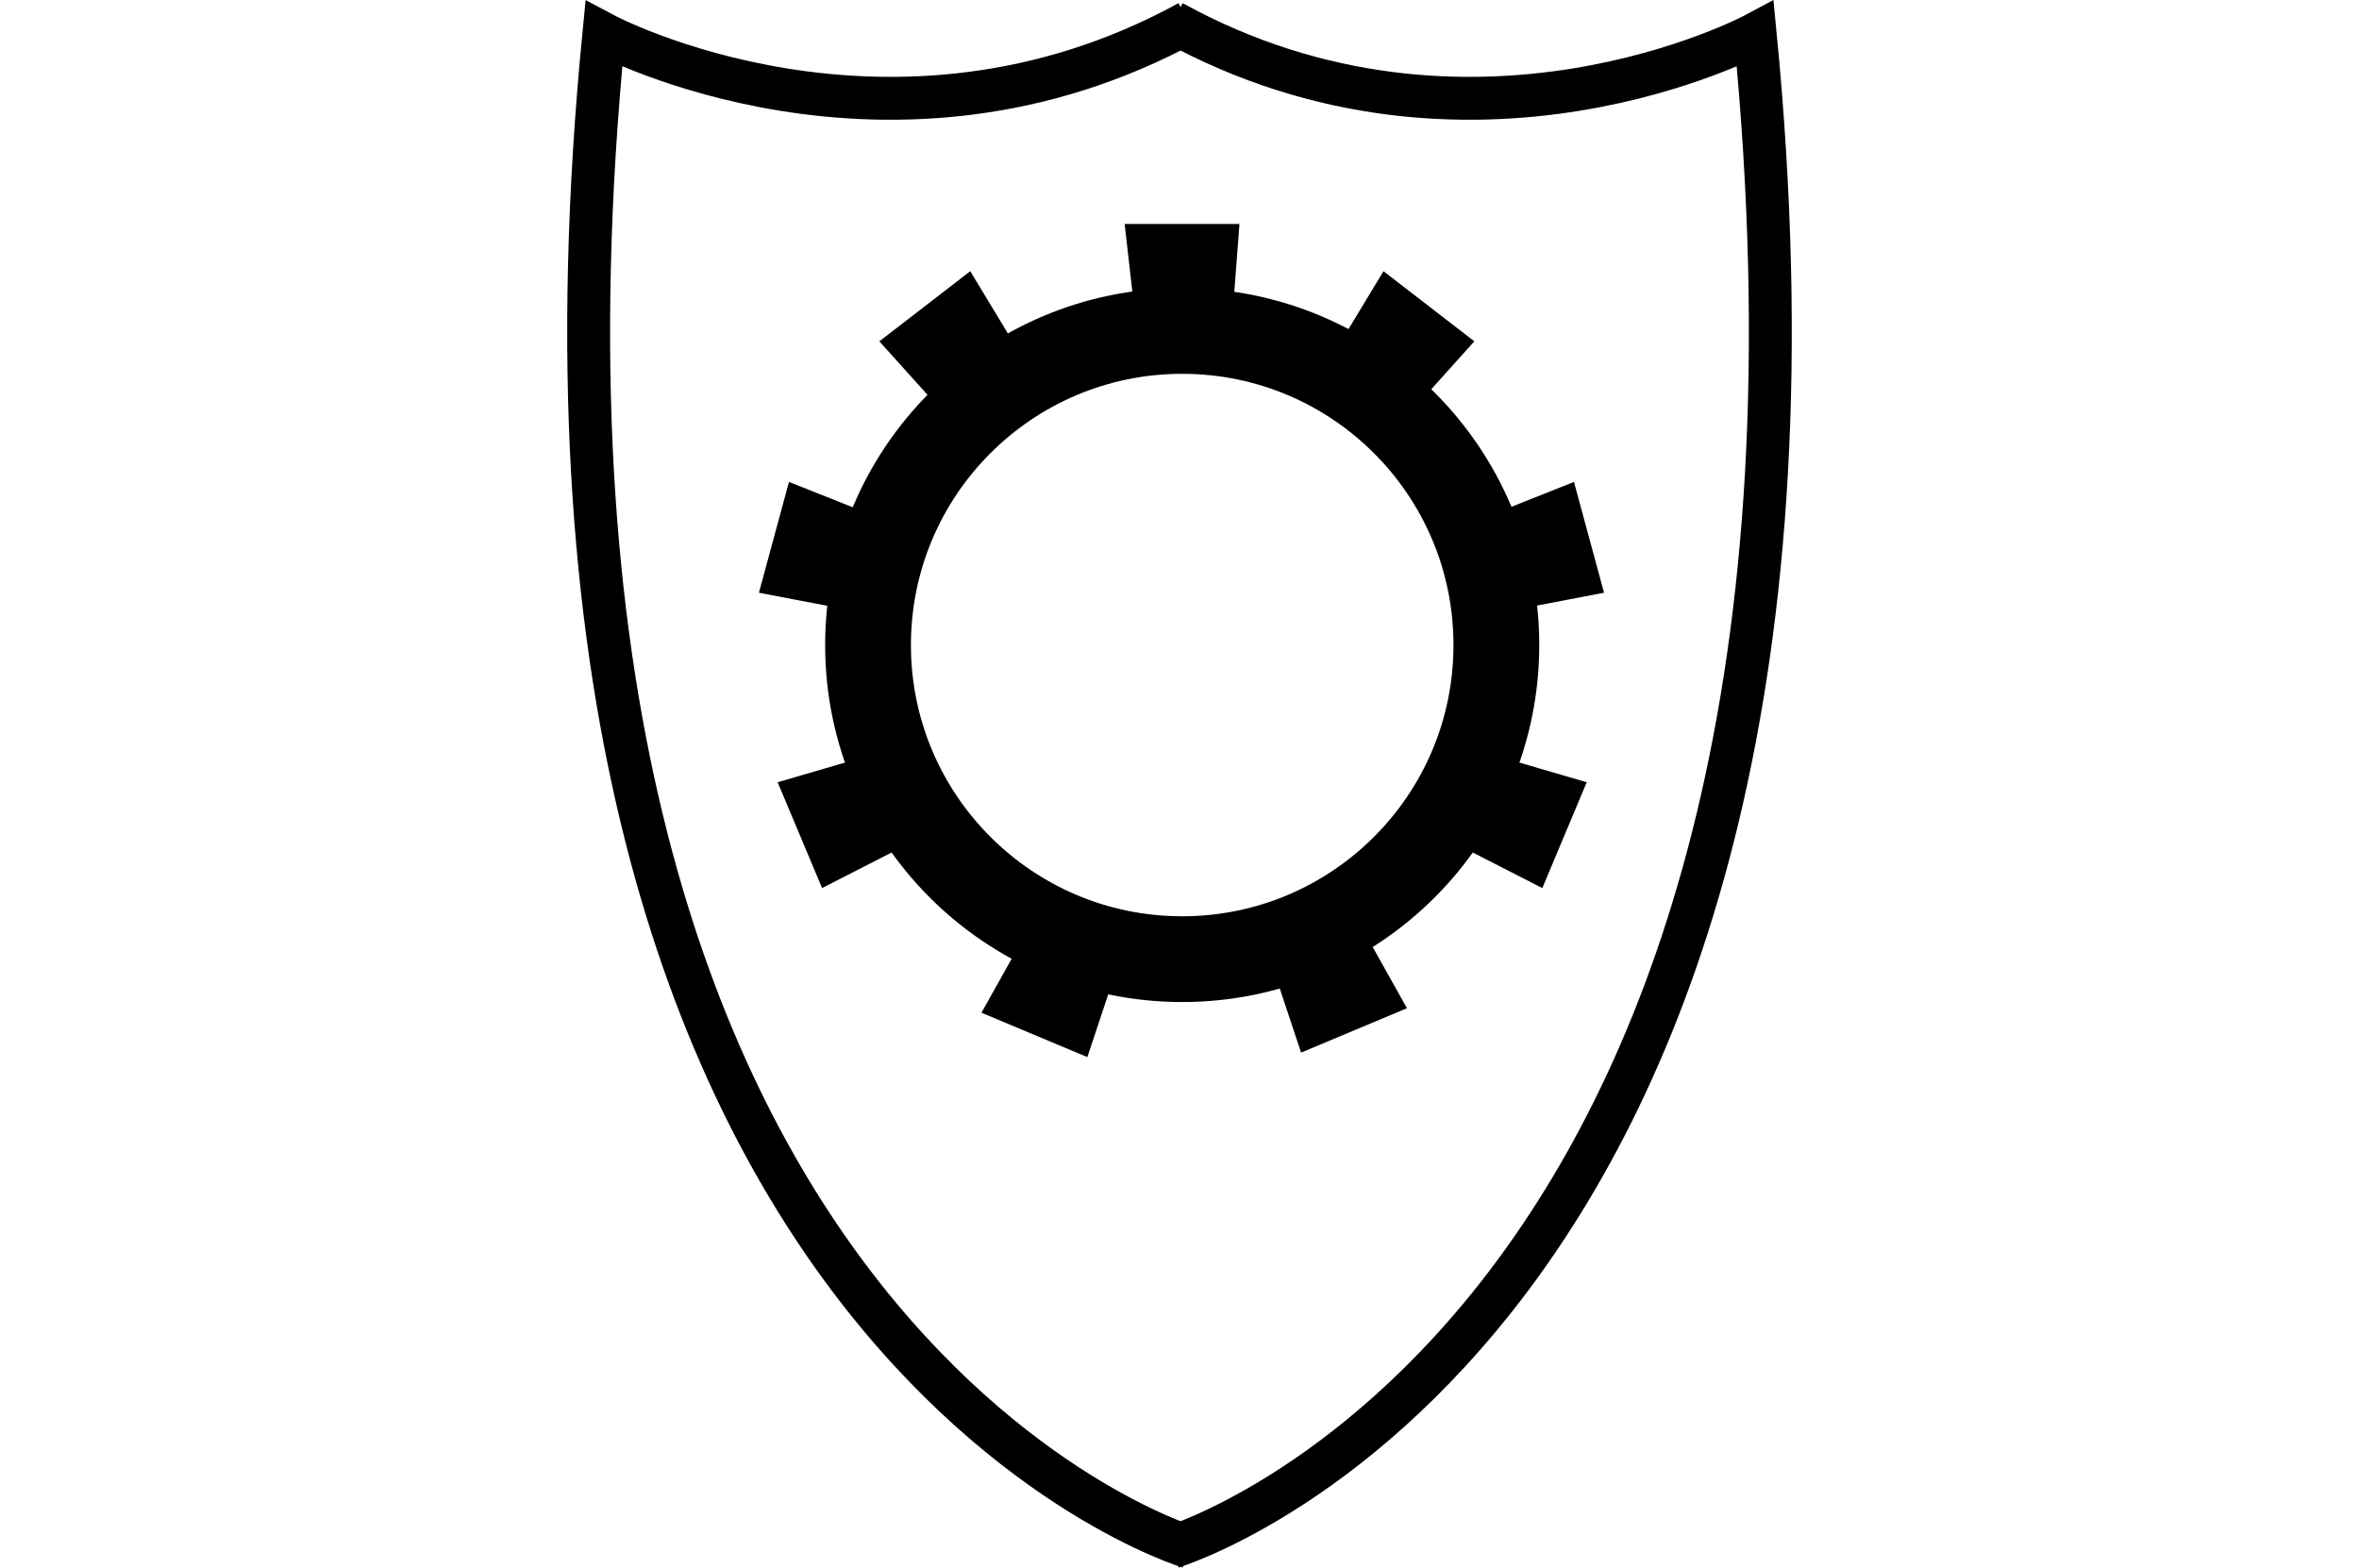
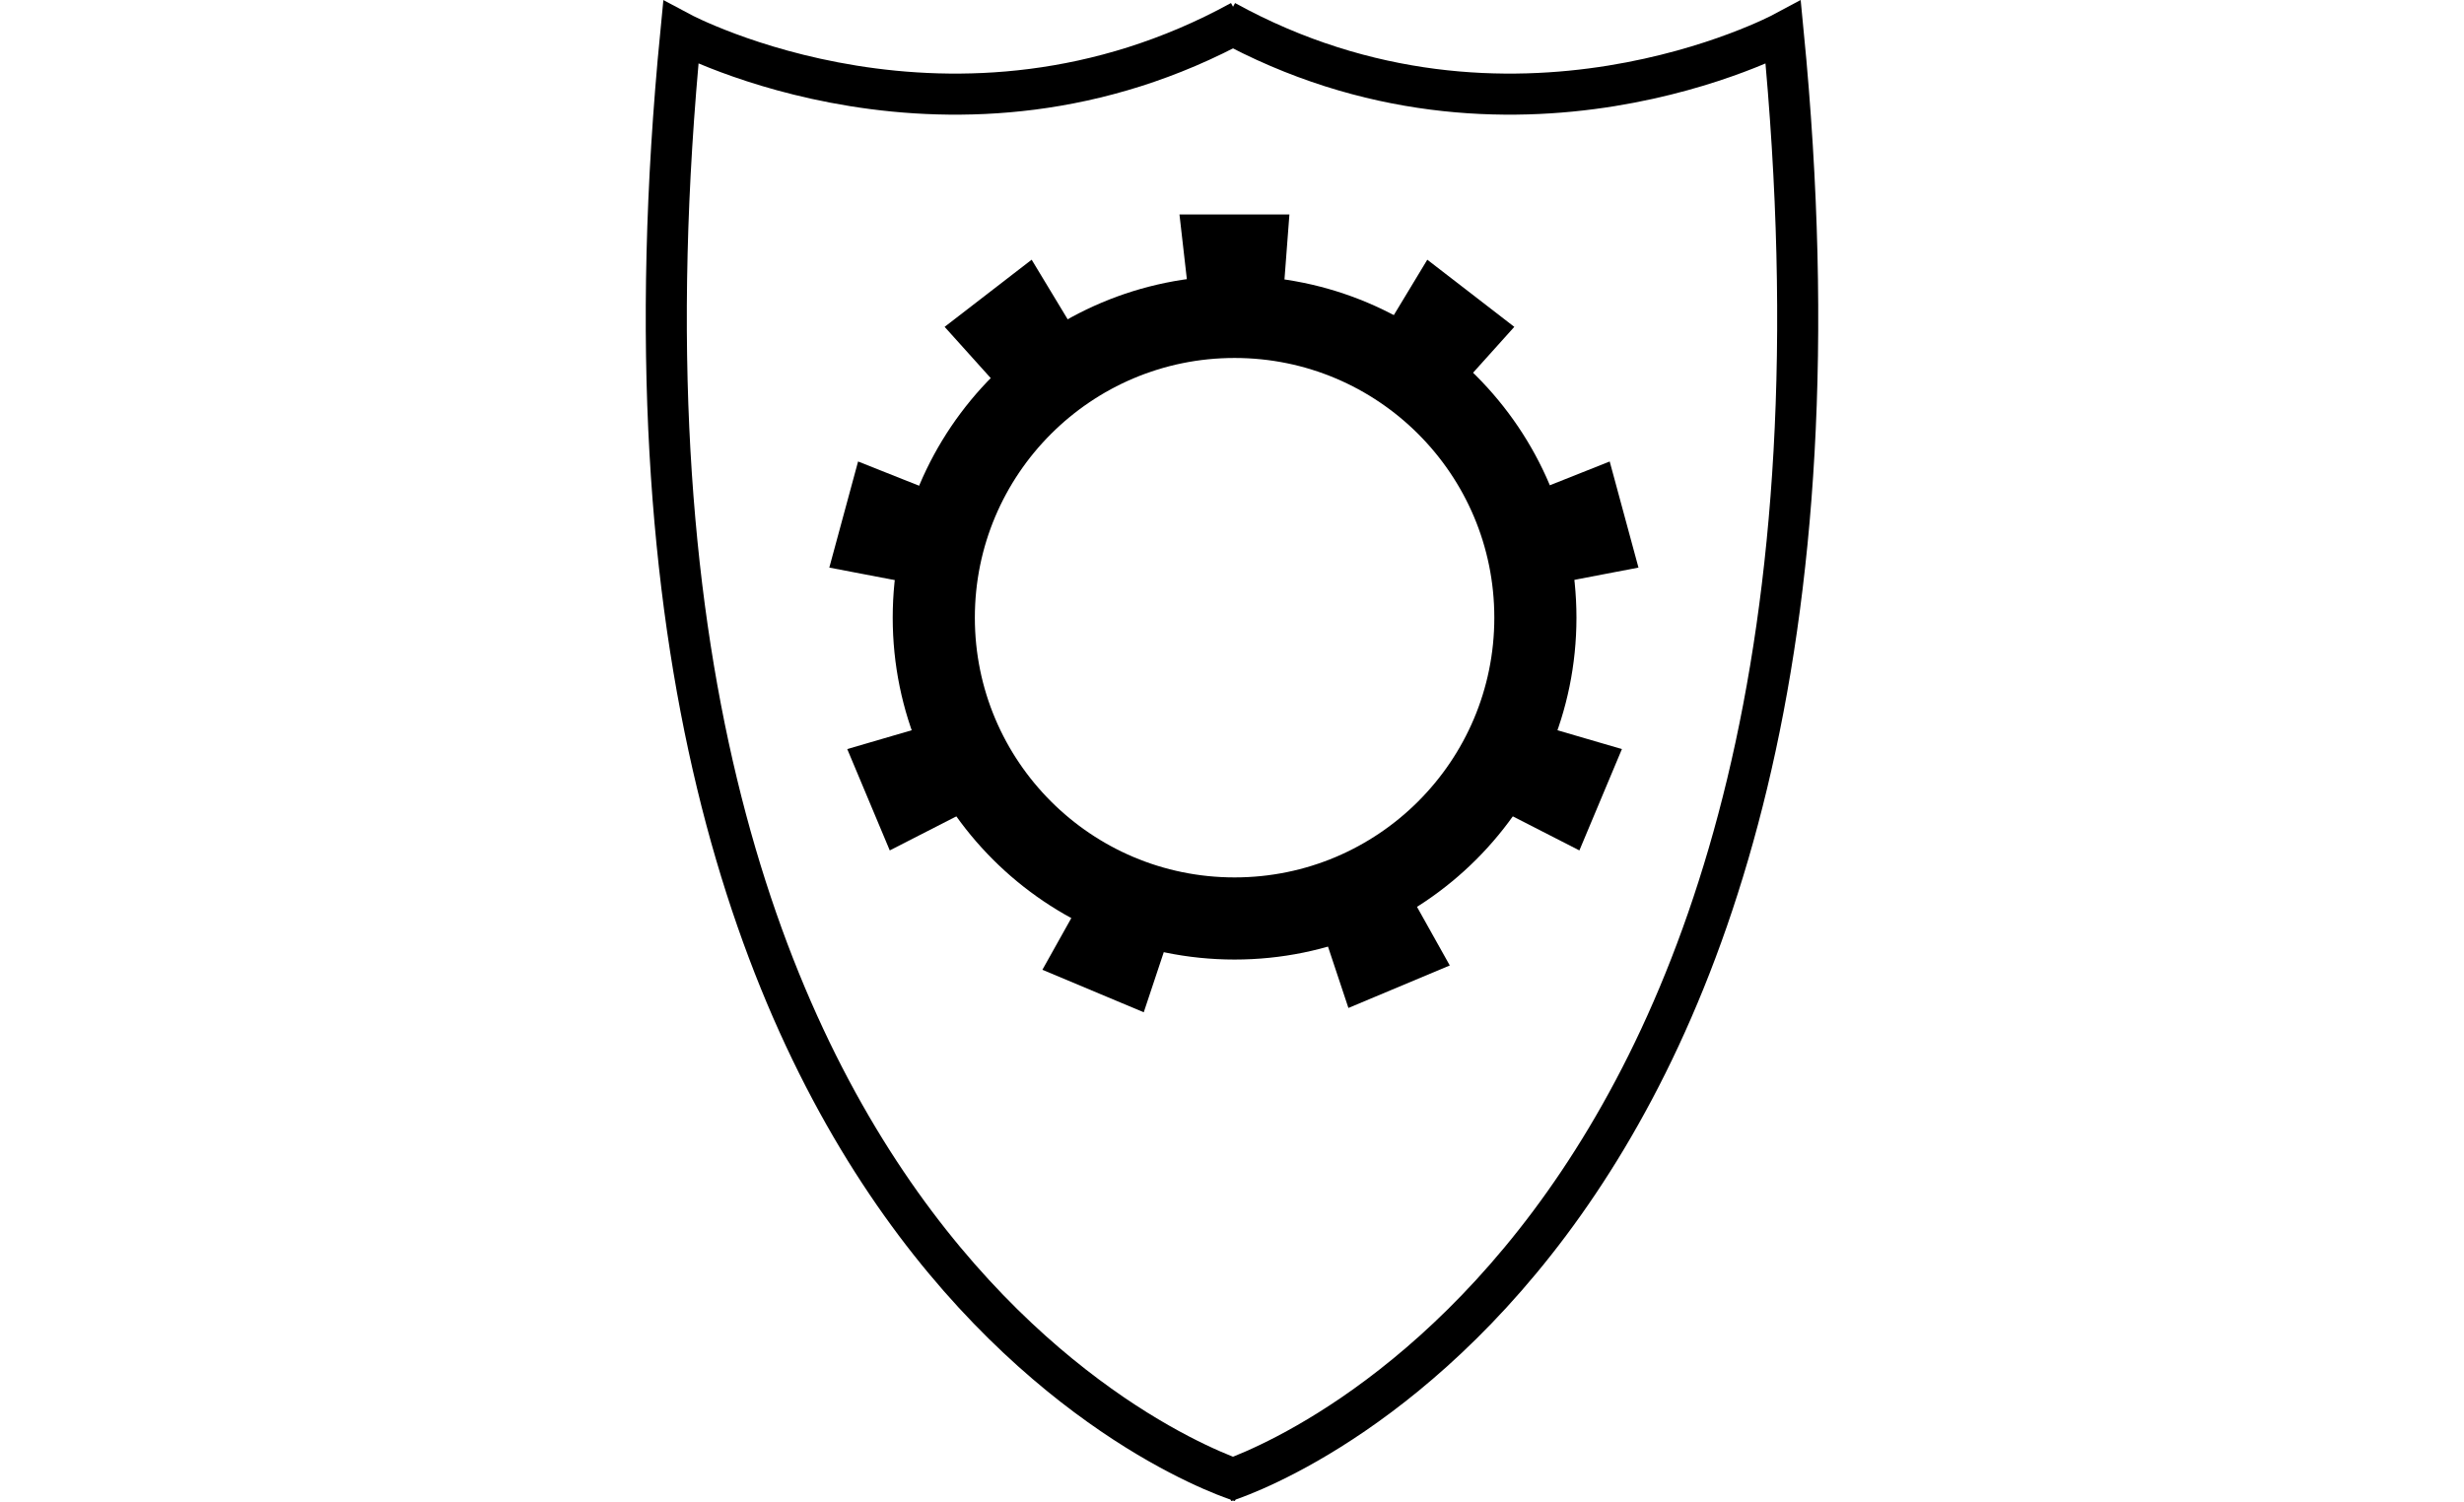
- <svg xmlns="http://www.w3.org/2000/svg" version="1.1" id="svg2" xml:space="preserve" width="220" height="146.212" viewBox="0 0 220 146.212">
+ <svg xmlns="http://www.w3.org/2000/svg" version="1.1" id="svg2" xml:space="preserve" width="240" height="146.212" viewBox="0 0 240 146.212">
  <defs id="defs6">
    <clipPath clipPathUnits="userSpaceOnUse" id="clipPath18">
      <path d="M 0,141.732 H 141.732 V 0 H 0 Z" id="path16" />
    </clipPath>
  </defs>
  <g id="g10" transform="matrix(1.333333,0,0,-1.333333,-40.46485,167.6602)">
-     <g id="g12" transform="translate(39.67574)">
+     <g id="g12" transform="translate(47.17574)">
      <g id="g14" clip-path="url(#clipPath18)">
        <g id="g20" transform="translate(73.8213,17.5225)">
          <path d="m 0,0 c 0,0 -49.799,15.009 -40.913,105.838 0,0 19.953,-10.652 40.913,0.848" style="fill:none;stroke:#000000;stroke-width:3;stroke-linecap:butt;stroke-linejoin:miter;stroke-miterlimit:10;stroke-dasharray:none;stroke-opacity:1" id="path22" />
        </g>
        <g id="g24" transform="translate(72.6739,17.5225)">
          <path d="m 0,0 c 0,0 49.623,15.009 40.767,105.838 0,0 -19.881,-10.652 -40.767,0.848" style="fill:none;stroke:#000000;stroke-width:3;stroke-linecap:butt;stroke-linejoin:miter;stroke-miterlimit:10;stroke-dasharray:none;stroke-opacity:1" id="path26" />
        </g>
        <g id="g28" transform="translate(51.3877,80.6211)">
          <path d="m 0,0 c 0,-12.137 9.838,-21.975 21.974,-21.975 12.136,0 21.974,9.838 21.974,21.975 0,12.136 -9.838,21.973 -21.974,21.973 C 9.838,21.973 0,12.136 0,0 Z" style="fill:none;stroke:#000000;stroke-width:6;stroke-linecap:butt;stroke-linejoin:miter;stroke-miterlimit:10;stroke-dasharray:none;stroke-opacity:1" id="path30" />
        </g>
        <g id="g32" transform="translate(76.4756,104.9483)">
          <path d="M 0,0 H -6.052 L -6.58,4.63 h 6.932 z" style="fill:#000000;fill-opacity:1;fill-rule:nonzero;stroke:none" id="path34" />
        </g>
        <g id="g36" transform="translate(76.4756,104.9483)">
          <path d="M 0,0 H -6.052 L -6.58,4.63 h 6.932 z" style="fill:none;stroke:#000000;stroke-width:1;stroke-linecap:butt;stroke-linejoin:miter;stroke-miterlimit:10;stroke-dasharray:none;stroke-opacity:1" id="path38" />
        </g>
        <g id="g40" transform="translate(89.96,98.3487)">
          <path d="m 0,0 -4.793,3.696 2.411,3.99 5.486,-4.234 z" style="fill:#000000;fill-opacity:1;fill-rule:nonzero;stroke:none" id="path42" />
        </g>
        <g id="g44" transform="translate(89.96,98.3487)">
          <path d="m 0,0 -4.793,3.696 2.411,3.99 5.486,-4.234 z" style="fill:none;stroke:#000000;stroke-width:1;stroke-linecap:butt;stroke-linejoin:miter;stroke-miterlimit:10;stroke-dasharray:none;stroke-opacity:1" id="path46" />
        </g>
        <g id="g48" transform="translate(97.6827,83.7979)">
          <path d="M 0,0 -1.584,5.841 2.746,7.562 4.56,0.872 Z" style="fill:#000000;fill-opacity:1;fill-rule:nonzero;stroke:none" id="path50" />
        </g>
        <g id="g52" transform="translate(97.6827,83.7979)">
          <path d="M 0,0 -1.584,5.841 2.746,7.562 4.56,0.872 Z" style="fill:none;stroke:#000000;stroke-width:1;stroke-linecap:butt;stroke-linejoin:miter;stroke-miterlimit:10;stroke-dasharray:none;stroke-opacity:1" id="path54" />
        </g>
        <g id="g56" transform="translate(94.1641,66.4239)">
          <path d="M 0,0 2.343,5.581 6.815,4.275 4.134,-2.115 Z" style="fill:#000000;fill-opacity:1;fill-rule:nonzero;stroke:none" id="path58" />
        </g>
        <g id="g60" transform="translate(94.1641,66.4239)">
          <path d="M 0,0 2.343,5.581 6.815,4.275 4.134,-2.115 Z" style="fill:none;stroke:#000000;stroke-width:1;stroke-linecap:butt;stroke-linejoin:miter;stroke-miterlimit:10;stroke-dasharray:none;stroke-opacity:1" id="path62" />
        </g>
        <g id="g64" transform="translate(80.5157,57.1836)">
          <path d="M 0,0 5.582,2.341 7.857,-1.725 1.466,-4.405 Z" style="fill:#000000;fill-opacity:1;fill-rule:nonzero;stroke:none" id="path66" />
        </g>
        <g id="g68" transform="translate(80.5157,57.1836)">
          <path d="M 0,0 5.582,2.341 7.857,-1.725 1.466,-4.405 Z" style="fill:none;stroke:#000000;stroke-width:1;stroke-linecap:butt;stroke-linejoin:miter;stroke-miterlimit:10;stroke-dasharray:none;stroke-opacity:1" id="path70" />
        </g>
        <g id="g72" transform="translate(48.9395,83.7979)">
          <path d="M 0,0 1.585,5.841 -2.746,7.562 -4.56,0.872 Z" style="fill:#000000;fill-opacity:1;fill-rule:nonzero;stroke:none" id="path74" />
        </g>
        <g id="g76" transform="translate(48.9395,83.7979)">
          <path d="M 0,0 1.585,5.841 -2.746,7.562 -4.56,0.872 Z" style="fill:none;stroke:#000000;stroke-width:1;stroke-linecap:butt;stroke-linejoin:miter;stroke-miterlimit:10;stroke-dasharray:none;stroke-opacity:1" id="path78" />
        </g>
        <g id="g80" transform="translate(52.5586,66.4239)">
          <path d="m 0,0 -2.343,5.581 -4.472,-1.306 2.681,-6.39 z" style="fill:#000000;fill-opacity:1;fill-rule:nonzero;stroke:none" id="path82" />
        </g>
        <g id="g84" transform="translate(52.5586,66.4239)">
          <path d="m 0,0 -2.343,5.581 -4.472,-1.306 2.681,-6.39 z" style="fill:none;stroke:#000000;stroke-width:1;stroke-linecap:butt;stroke-linejoin:miter;stroke-miterlimit:10;stroke-dasharray:none;stroke-opacity:1" id="path86" />
        </g>
        <g id="g88" transform="translate(67.8897,56.8692)">
          <path d="m 0,0 -5.583,2.341 -2.275,-4.067 6.391,-2.679 z" style="fill:#000000;fill-opacity:1;fill-rule:nonzero;stroke:none" id="path90" />
        </g>
        <g id="g92" transform="translate(67.8897,56.8692)">
          <path d="m 0,0 -5.583,2.341 -2.275,-4.067 6.391,-2.679 z" style="fill:none;stroke:#000000;stroke-width:1;stroke-linecap:butt;stroke-linejoin:miter;stroke-miterlimit:10;stroke-dasharray:none;stroke-opacity:1" id="path94" />
        </g>
        <g id="g96" transform="translate(56.0171,98.3487)">
          <path d="M 0,0 4.793,3.696 2.382,7.686 -3.105,3.452 Z" style="fill:#000000;fill-opacity:1;fill-rule:nonzero;stroke:none" id="path98" />
        </g>
        <g id="g100" transform="translate(56.0171,98.3487)">
          <path d="M 0,0 4.793,3.696 2.382,7.686 -3.105,3.452 Z" style="fill:none;stroke:#000000;stroke-width:1;stroke-linecap:butt;stroke-linejoin:miter;stroke-miterlimit:10;stroke-dasharray:none;stroke-opacity:1" id="path102" />
        </g>
      </g>
    </g>
  </g>
</svg>
